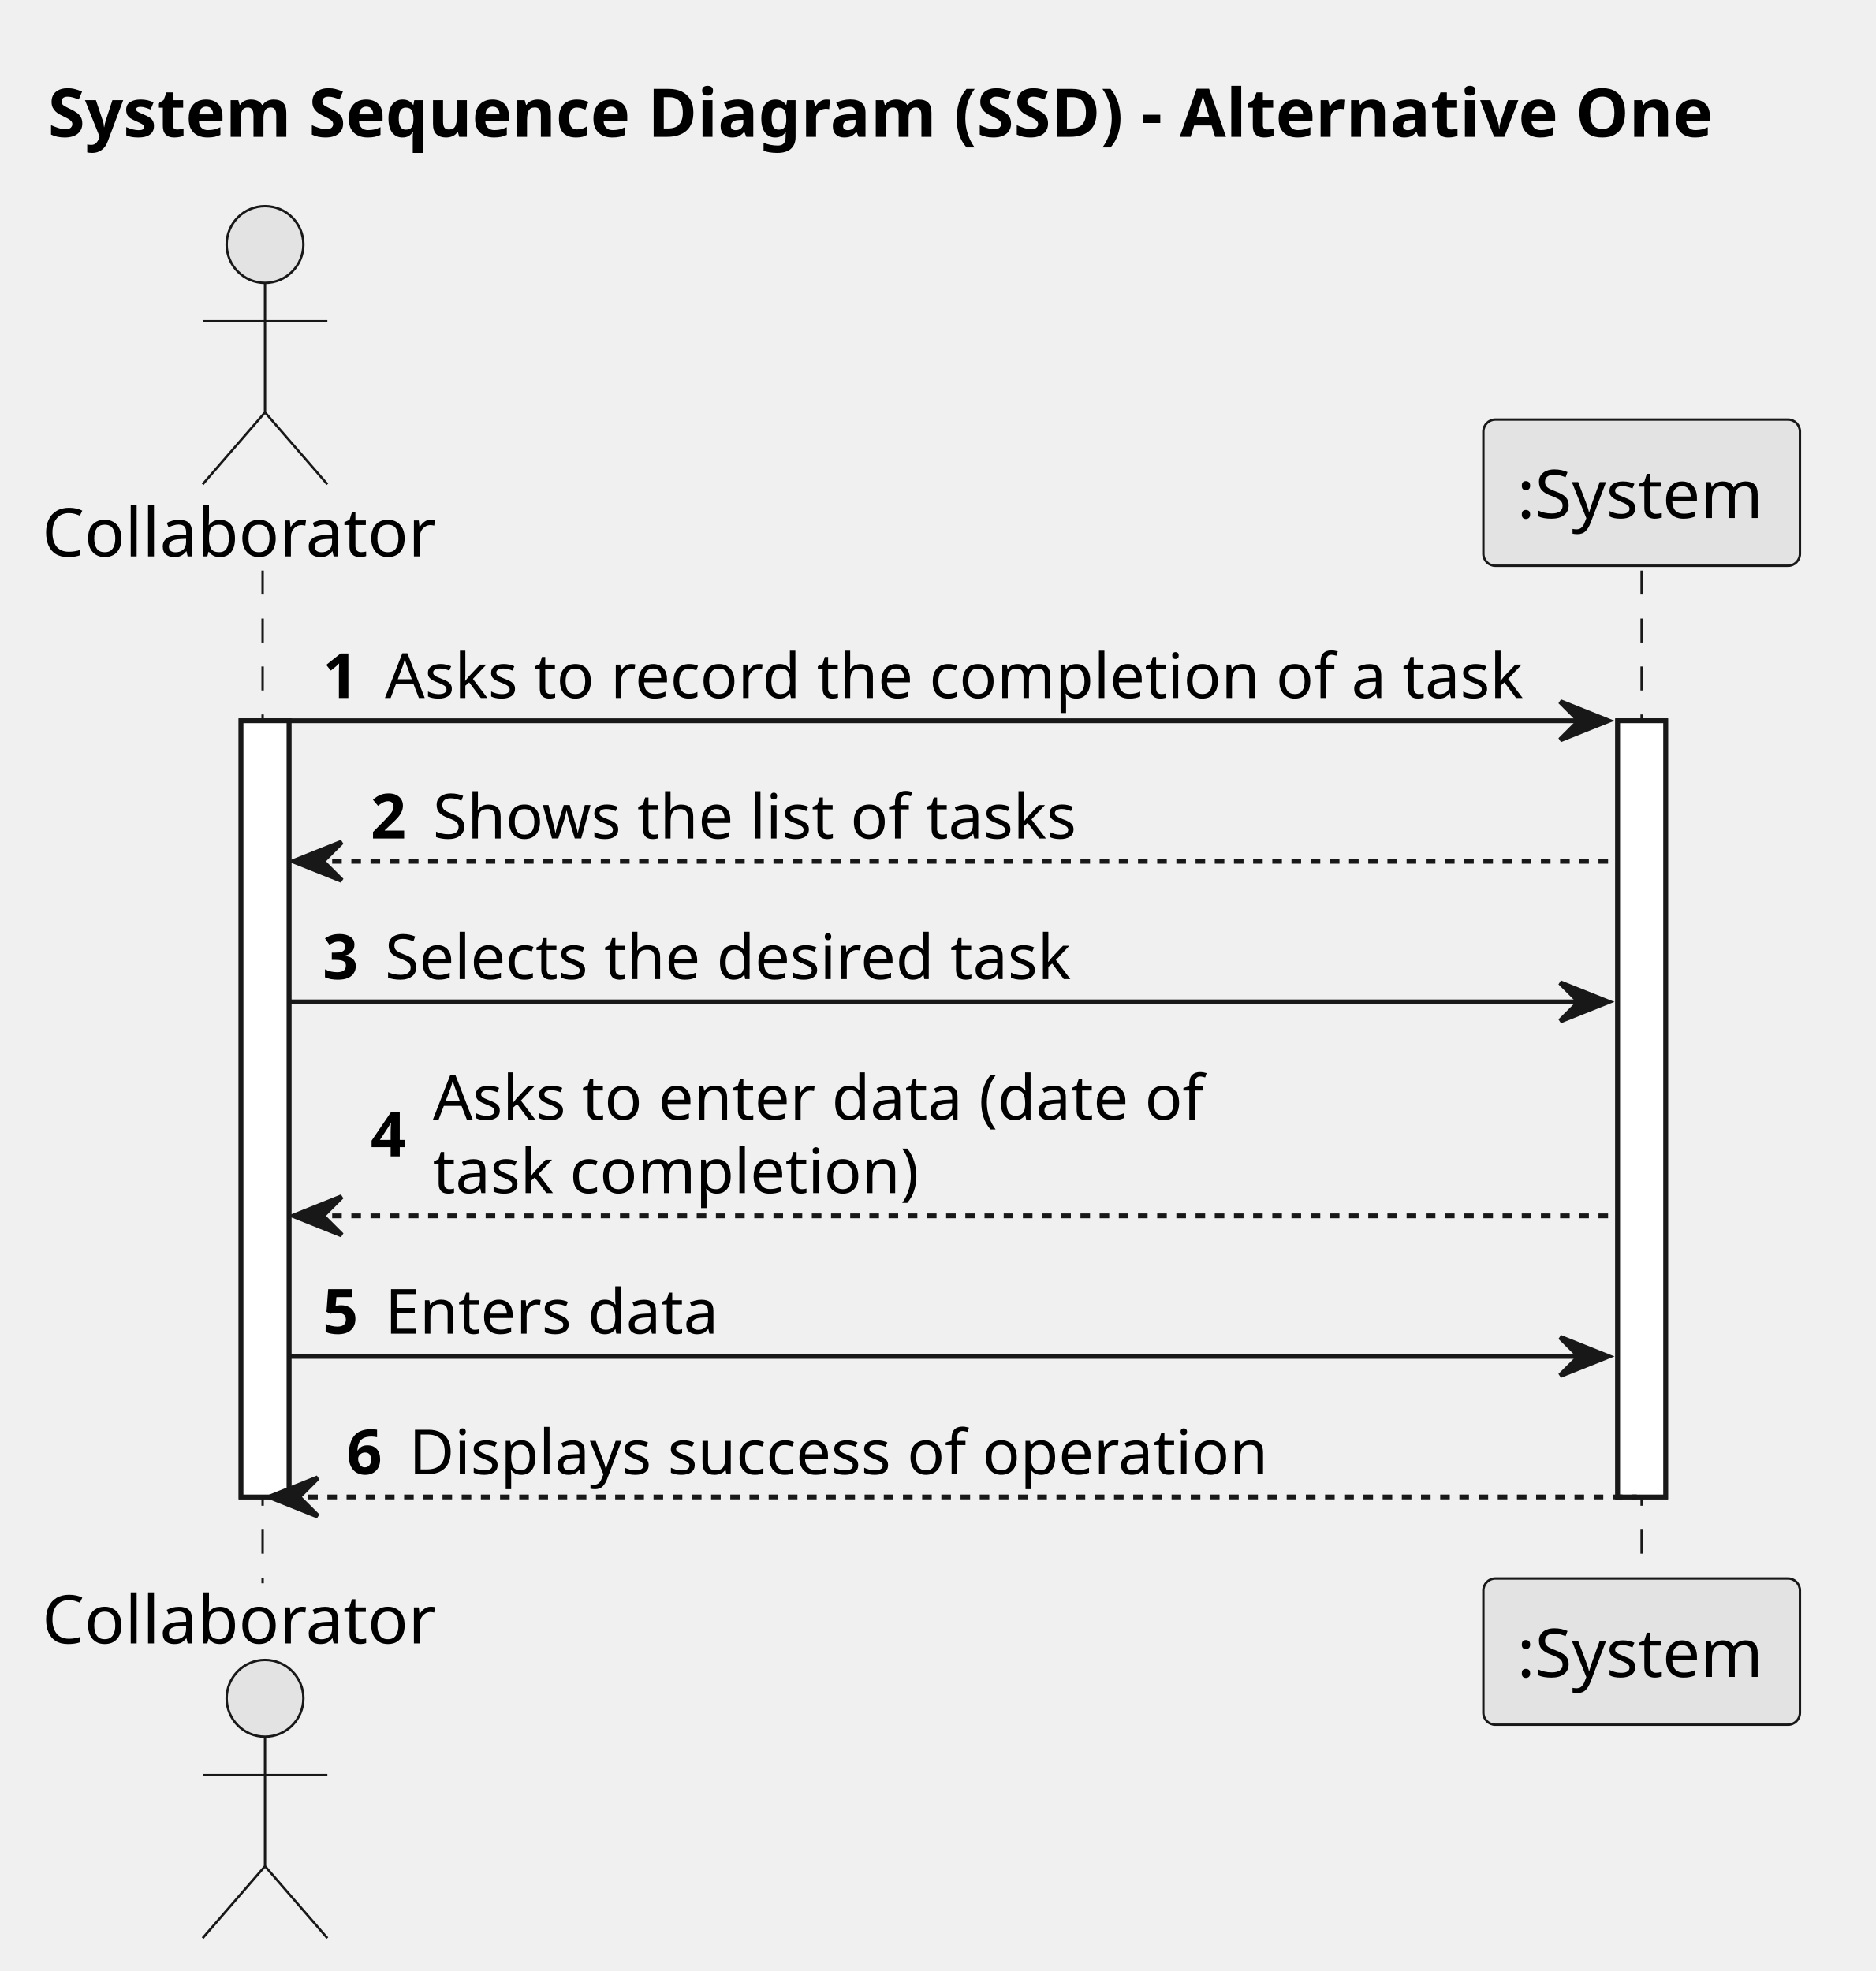
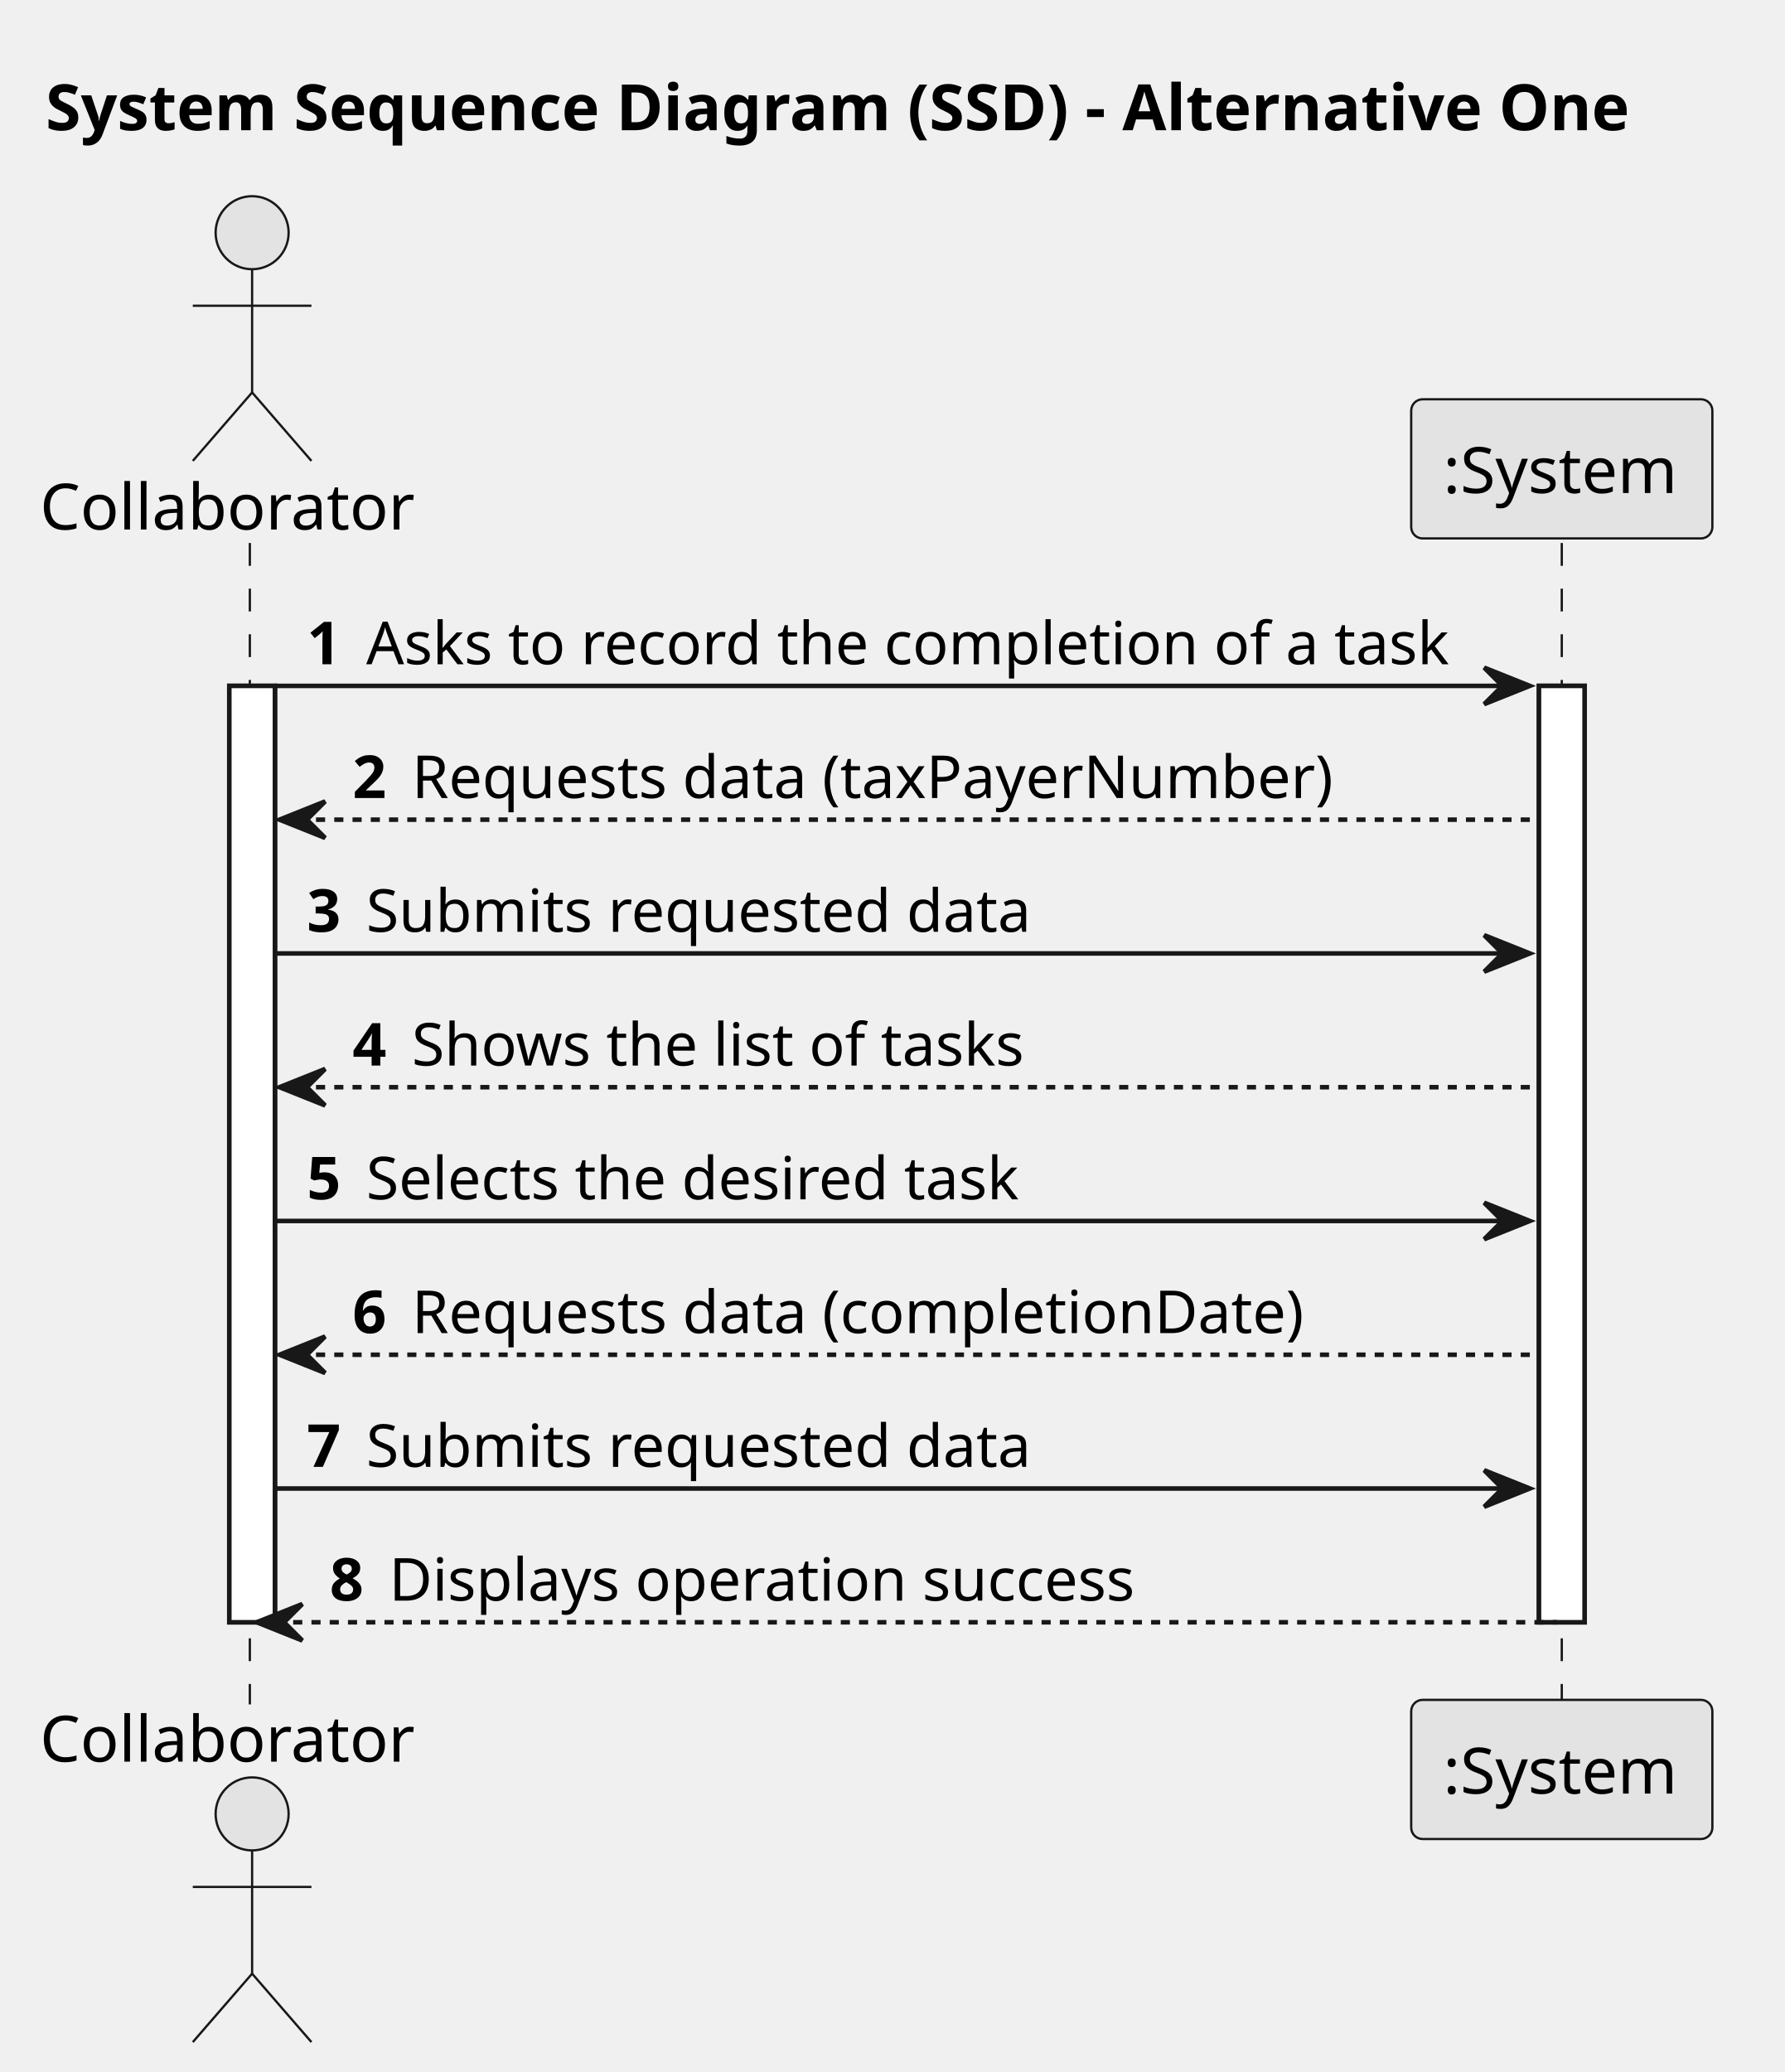
- <svg xmlns="http://www.w3.org/2000/svg" contentStyleType="text/css" height="411px" preserveAspectRatio="none" style="width:391px;height:411px;background:#FFFFFF;" version="1.1" viewBox="0 0 391 411" width="391px" zoomAndPan="magnify">
+ <svg xmlns="http://www.w3.org/2000/svg" contentStyleType="text/css" height="454px" preserveAspectRatio="none" style="width:391px;height:454px;background:#FFFFFF;" version="1.1" viewBox="0 0 391 454" width="391px" zoomAndPan="magnify">
  <defs />
  <g>
    <text fill="#000000" font-family="sans-serif" font-size="14" font-weight="bold" lengthAdjust="spacing" textLength="363" x="10" y="28.535">System Sequence Diagram (SSD) - Alternative One</text>
-     <rect fill="#FFFFFF" height="161.863" style="stroke:#181818;stroke-width:1.0;" width="10" x="50.25" y="150.287" />
-     <rect fill="#FFFFFF" height="161.863" style="stroke:#181818;stroke-width:1.0;" width="10" x="337.25" y="150.287" />
-     <line style="stroke:#181818;stroke-width:0.5;stroke-dasharray:5.0,5.0;" x1="54.75" x2="54.75" y1="118.977" y2="330.15" />
-     <line style="stroke:#181818;stroke-width:0.5;stroke-dasharray:5.0,5.0;" x1="342.25" x2="342.25" y1="118.977" y2="330.15" />
+     <rect fill="#FFFFFF" height="205.174" style="stroke:#181818;stroke-width:1.0;" width="10" x="50.25" y="150.287" />
+     <rect fill="#FFFFFF" height="205.174" style="stroke:#181818;stroke-width:1.0;" width="10" x="337.25" y="150.287" />
+     <line style="stroke:#181818;stroke-width:0.5;stroke-dasharray:5.0,5.0;" x1="54.75" x2="54.75" y1="118.977" y2="373.461" />
+     <line style="stroke:#181818;stroke-width:0.5;stroke-dasharray:5.0,5.0;" x1="342.25" x2="342.25" y1="118.977" y2="373.461" />
    <text fill="#000000" font-family="sans-serif" font-size="14" lengthAdjust="spacing" textLength="87" x="8.75" y="116.023">Collaborator</text>
    <ellipse cx="55.25" cy="50.988" fill="#E3E3E3" rx="8" ry="8" style="stroke:#181818;stroke-width:0.5;" />
    <path d="M55.25,58.988 L55.25,85.988 M42.25,66.988 L68.25,66.988 M55.25,85.988 L42.25,100.988 M55.25,85.988 L68.25,100.988 " fill="none" style="stroke:#181818;stroke-width:0.5;" />
-     <text fill="#000000" font-family="sans-serif" font-size="14" lengthAdjust="spacing" textLength="87" x="8.75" y="342.685">Collaborator</text>
-     <ellipse cx="55.25" cy="354.139" fill="#E3E3E3" rx="8" ry="8" style="stroke:#181818;stroke-width:0.5;" />
-     <path d="M55.25,362.139 L55.25,389.139 M42.25,370.139 L68.25,370.139 M55.25,389.139 L42.25,404.139 M55.25,389.139 L68.25,404.139 " fill="none" style="stroke:#181818;stroke-width:0.5;" />
+     <text fill="#000000" font-family="sans-serif" font-size="14" lengthAdjust="spacing" textLength="87" x="8.75" y="385.996">Collaborator</text>
+     <ellipse cx="55.25" cy="397.449" fill="#E3E3E3" rx="8" ry="8" style="stroke:#181818;stroke-width:0.5;" />
+     <path d="M55.25,405.449 L55.25,432.449 M42.25,413.449 L68.25,413.449 M55.25,432.449 L42.25,447.449 M55.25,432.449 L68.25,447.449 " fill="none" style="stroke:#181818;stroke-width:0.5;" />
    <rect fill="#E3E3E3" height="30.488" rx="2.5" ry="2.5" style="stroke:#181818;stroke-width:0.5;" width="66" x="309.25" y="87.488" />
    <text fill="#000000" font-family="sans-serif" font-size="14" lengthAdjust="spacing" textLength="52" x="316.25" y="108.023">:System</text>
-     <rect fill="#E3E3E3" height="30.488" rx="2.5" ry="2.5" style="stroke:#181818;stroke-width:0.5;" width="66" x="309.25" y="329.15" />
-     <text fill="#000000" font-family="sans-serif" font-size="14" lengthAdjust="spacing" textLength="52" x="316.25" y="349.685">:System</text>
-     <rect fill="#FFFFFF" height="161.863" style="stroke:#181818;stroke-width:1.0;" width="10" x="50.25" y="150.287" />
-     <rect fill="#FFFFFF" height="161.863" style="stroke:#181818;stroke-width:1.0;" width="10" x="337.25" y="150.287" />
+     <rect fill="#E3E3E3" height="30.488" rx="2.5" ry="2.5" style="stroke:#181818;stroke-width:0.5;" width="66" x="309.25" y="372.461" />
+     <text fill="#000000" font-family="sans-serif" font-size="14" lengthAdjust="spacing" textLength="52" x="316.25" y="392.996">:System</text>
+     <rect fill="#FFFFFF" height="205.174" style="stroke:#181818;stroke-width:1.0;" width="10" x="50.25" y="150.287" />
+     <rect fill="#FFFFFF" height="205.174" style="stroke:#181818;stroke-width:1.0;" width="10" x="337.25" y="150.287" />
    <polygon fill="#181818" points="325.25,146.287,335.25,150.287,325.25,154.287,329.25,150.287" style="stroke:#181818;stroke-width:1.0;" />
    <line style="stroke:#181818;stroke-width:1.0;" x1="60.25" x2="331.25" y1="150.287" y2="150.287" />
    <text fill="#000000" font-family="sans-serif" font-size="13" font-weight="bold" lengthAdjust="spacing" textLength="9" x="67.25" y="145.545">1</text>
    <text fill="#000000" font-family="sans-serif" font-size="13" lengthAdjust="spacing" textLength="250" x="80.25" y="145.545">Asks to record the completion of a task</text>
    <polygon fill="#181818" points="71.25,175.598,61.25,179.598,71.25,183.598,67.25,179.598" style="stroke:#181818;stroke-width:1.0;" />
    <line style="stroke:#181818;stroke-width:1.0;stroke-dasharray:2.0,2.0;" x1="65.25" x2="336.25" y1="179.598" y2="179.598" />
    <text fill="#000000" font-family="sans-serif" font-size="13" font-weight="bold" lengthAdjust="spacing" textLength="9" x="77.25" y="174.856">2</text>
-     <text fill="#000000" font-family="sans-serif" font-size="13" lengthAdjust="spacing" textLength="143" x="90.25" y="174.856">Shows the list of tasks</text>
+     <text fill="#000000" font-family="sans-serif" font-size="13" lengthAdjust="spacing" textLength="203" x="90.25" y="174.856">Requests data (taxPayerNumber)</text>
    <polygon fill="#181818" points="325.25,204.908,335.25,208.908,325.25,212.908,329.25,208.908" style="stroke:#181818;stroke-width:1.0;" />
    <line style="stroke:#181818;stroke-width:1.0;" x1="60.25" x2="331.25" y1="208.908" y2="208.908" />
    <text fill="#000000" font-family="sans-serif" font-size="13" font-weight="bold" lengthAdjust="spacing" textLength="9" x="67.25" y="204.166">3</text>
-     <text fill="#000000" font-family="sans-serif" font-size="13" lengthAdjust="spacing" textLength="149" x="80.25" y="204.166">Selects the desired task</text>
-     <polygon fill="#181818" points="71.25,249.529,61.25,253.529,71.25,257.529,67.25,253.529" style="stroke:#181818;stroke-width:1.0;" />
-     <line style="stroke:#181818;stroke-width:1.0;stroke-dasharray:2.0,2.0;" x1="65.25" x2="336.25" y1="253.529" y2="253.529" />
-     <text fill="#000000" font-family="sans-serif" font-size="13" font-weight="bold" lengthAdjust="spacing" textLength="9" x="77.25" y="241.132">4</text>
-     <text fill="#000000" font-family="sans-serif" font-size="13" lengthAdjust="spacing" textLength="167" x="90.25" y="233.477">Asks to enter data (date of</text>
-     <text fill="#000000" font-family="sans-serif" font-size="13" lengthAdjust="spacing" textLength="106" x="90.25" y="248.787">task completion)</text>
-     <polygon fill="#181818" points="325.25,278.84,335.25,282.84,325.25,286.84,329.25,282.84" style="stroke:#181818;stroke-width:1.0;" />
-     <line style="stroke:#181818;stroke-width:1.0;" x1="60.25" x2="331.25" y1="282.84" y2="282.84" />
-     <text fill="#000000" font-family="sans-serif" font-size="13" font-weight="bold" lengthAdjust="spacing" textLength="9" x="67.25" y="278.098">5</text>
-     <text fill="#000000" font-family="sans-serif" font-size="13" lengthAdjust="spacing" textLength="70" x="80.25" y="278.098">Enters data</text>
-     <polygon fill="#181818" points="66.25,308.15,56.25,312.15,66.25,316.15,62.25,312.15" style="stroke:#181818;stroke-width:1.0;" />
-     <line style="stroke:#181818;stroke-width:1.0;stroke-dasharray:2.0,2.0;" x1="60.25" x2="341.25" y1="312.15" y2="312.15" />
-     <text fill="#000000" font-family="sans-serif" font-size="13" font-weight="bold" lengthAdjust="spacing" textLength="9" x="72.25" y="307.408">6</text>
-     <text fill="#000000" font-family="sans-serif" font-size="13" lengthAdjust="spacing" textLength="189" x="85.25" y="307.408">Displays success of operation</text>
+     <text fill="#000000" font-family="sans-serif" font-size="13" lengthAdjust="spacing" textLength="148" x="80.25" y="204.166">Submits requested data</text>
+     <polygon fill="#181818" points="71.25,234.219,61.25,238.219,71.25,242.219,67.25,238.219" style="stroke:#181818;stroke-width:1.0;" />
+     <line style="stroke:#181818;stroke-width:1.0;stroke-dasharray:2.0,2.0;" x1="65.25" x2="336.25" y1="238.219" y2="238.219" />
+     <text fill="#000000" font-family="sans-serif" font-size="13" font-weight="bold" lengthAdjust="spacing" textLength="9" x="77.25" y="233.477">4</text>
+     <text fill="#000000" font-family="sans-serif" font-size="13" lengthAdjust="spacing" textLength="143" x="90.25" y="233.477">Shows the list of tasks</text>
+     <polygon fill="#181818" points="325.25,263.529,335.25,267.529,325.25,271.529,329.25,267.529" style="stroke:#181818;stroke-width:1.0;" />
+     <line style="stroke:#181818;stroke-width:1.0;" x1="60.25" x2="331.25" y1="267.529" y2="267.529" />
+     <text fill="#000000" font-family="sans-serif" font-size="13" font-weight="bold" lengthAdjust="spacing" textLength="9" x="67.25" y="262.787">5</text>
+     <text fill="#000000" font-family="sans-serif" font-size="13" lengthAdjust="spacing" textLength="149" x="80.25" y="262.787">Selects the desired task</text>
+     <polygon fill="#181818" points="71.25,292.84,61.25,296.84,71.25,300.84,67.25,296.84" style="stroke:#181818;stroke-width:1.0;" />
+     <line style="stroke:#181818;stroke-width:1.0;stroke-dasharray:2.0,2.0;" x1="65.25" x2="336.25" y1="296.84" y2="296.84" />
+     <text fill="#000000" font-family="sans-serif" font-size="13" font-weight="bold" lengthAdjust="spacing" textLength="9" x="77.25" y="292.098">6</text>
+     <text fill="#000000" font-family="sans-serif" font-size="13" lengthAdjust="spacing" textLength="200" x="90.25" y="292.098">Requests data (completionDate)</text>
+     <polygon fill="#181818" points="325.25,322.15,335.25,326.15,325.25,330.15,329.25,326.15" style="stroke:#181818;stroke-width:1.0;" />
+     <line style="stroke:#181818;stroke-width:1.0;" x1="60.25" x2="331.25" y1="326.15" y2="326.15" />
+     <text fill="#000000" font-family="sans-serif" font-size="13" font-weight="bold" lengthAdjust="spacing" textLength="9" x="67.25" y="321.408">7</text>
+     <text fill="#000000" font-family="sans-serif" font-size="13" lengthAdjust="spacing" textLength="148" x="80.25" y="321.408">Submits requested data</text>
+     <polygon fill="#181818" points="66.25,351.461,56.25,355.461,66.25,359.461,62.25,355.461" style="stroke:#181818;stroke-width:1.0;" />
+     <line style="stroke:#181818;stroke-width:1.0;stroke-dasharray:2.0,2.0;" x1="60.25" x2="341.25" y1="355.461" y2="355.461" />
+     <text fill="#000000" font-family="sans-serif" font-size="13" font-weight="bold" lengthAdjust="spacing" textLength="9" x="72.25" y="350.719">8</text>
+     <text fill="#000000" font-family="sans-serif" font-size="13" lengthAdjust="spacing" textLength="172" x="85.25" y="350.719">Displays operation success</text>
  </g>
</svg>
